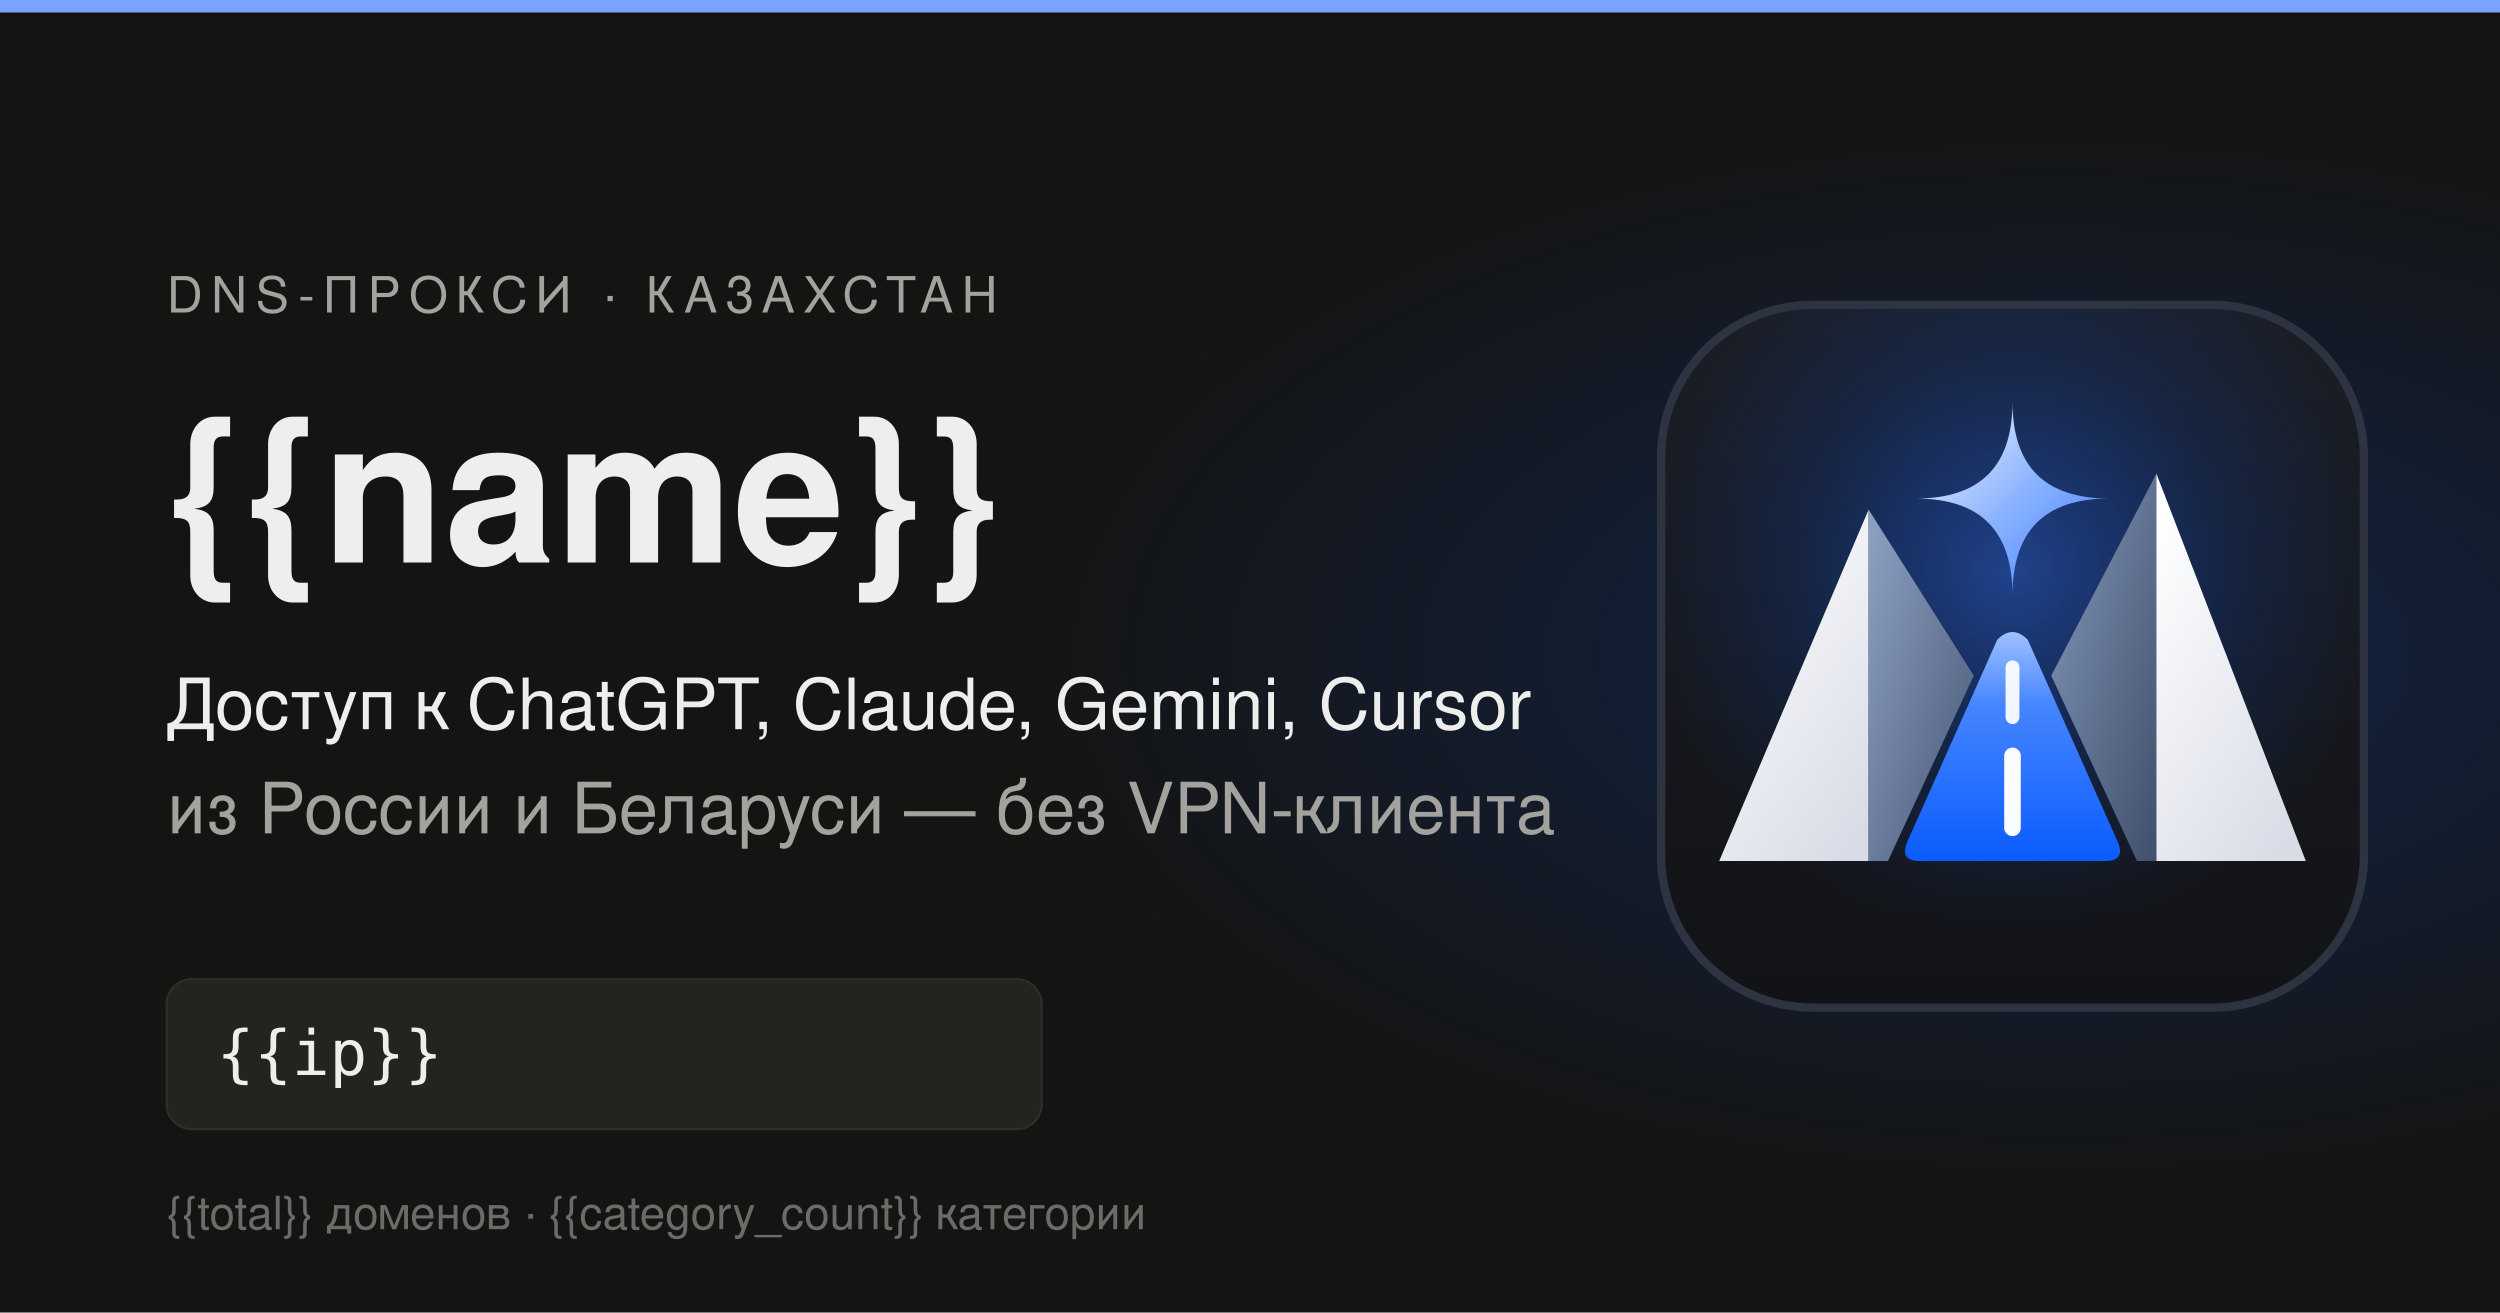
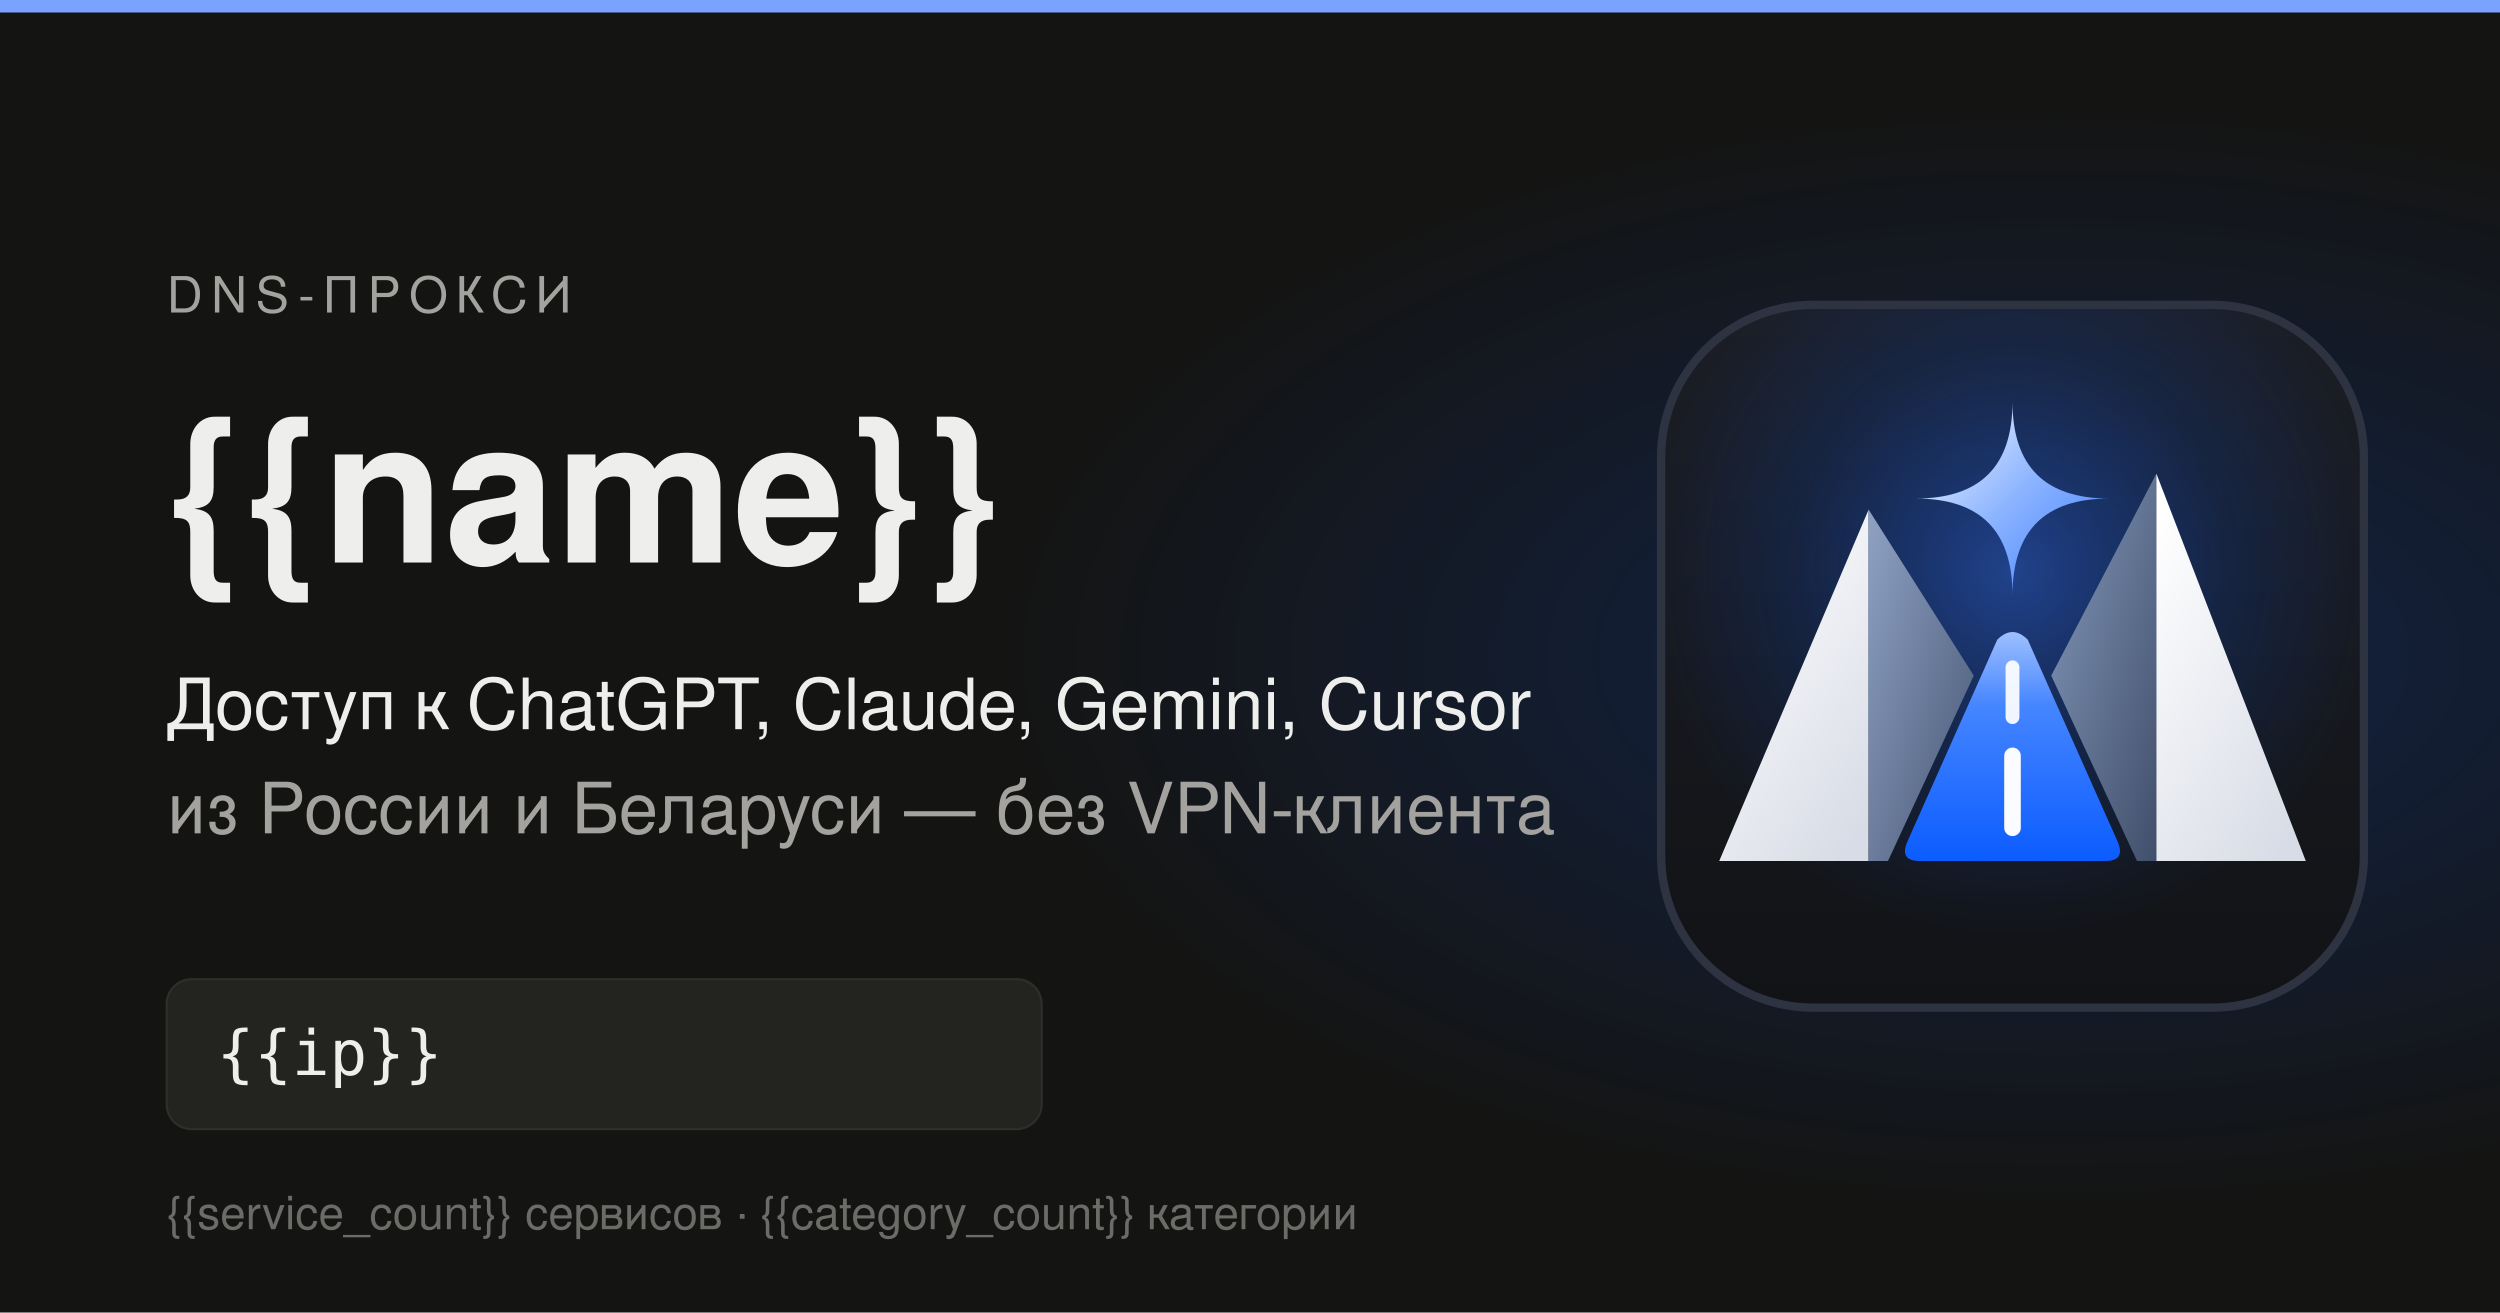
<svg xmlns="http://www.w3.org/2000/svg" width="1200" height="630" viewBox="0 0 1200 630">
  <defs>
    <linearGradient id="ogLogoBg" x1="0" y1="0" x2="0" y2="1">
      <stop offset="0%" stop-color="#1b1e26" />
      <stop offset="100%" stop-color="#121316" />
    </linearGradient>
    <radialGradient id="ogGlow" cx="50%" cy="38%" r="52%">
      <stop offset="0%" stop-color="#2b6eff" stop-opacity="0.48" />
      <stop offset="60%" stop-color="#0b5cff" stop-opacity="0.14" />
      <stop offset="100%" stop-color="#0b5cff" stop-opacity="0" />
    </radialGradient>
    <radialGradient id="ogBgGlow" cx="82%" cy="50%" r="42%">
      <stop offset="0%" stop-color="#0b5cff" stop-opacity="0.22" />
      <stop offset="100%" stop-color="#0b5cff" stop-opacity="0" />
    </radialGradient>
    <linearGradient id="ogLeftLit" x1="0.2" y1="0" x2="0.8" y2="1">
      <stop offset="0%" stop-color="#ffffff" />
      <stop offset="100%" stop-color="#d8dce6" />
    </linearGradient>
    <linearGradient id="ogLeftShade" x1="0" y1="0" x2="1" y2="1">
      <stop offset="0%" stop-color="#8fa2c4" />
      <stop offset="100%" stop-color="#485775" />
    </linearGradient>
    <linearGradient id="ogRightLit" x1="0.2" y1="0" x2="0.8" y2="1">
      <stop offset="0%" stop-color="#ffffff" />
      <stop offset="100%" stop-color="#d8dce6" />
    </linearGradient>
    <linearGradient id="ogRightShade" x1="0" y1="0" x2="1" y2="1">
      <stop offset="0%" stop-color="#8498ba" />
      <stop offset="100%" stop-color="#404f6b" />
    </linearGradient>
    <linearGradient id="ogRoad" x1="0.5" y1="0" x2="0.5" y2="1">
      <stop offset="0%" stop-color="#9ec0ff" />
      <stop offset="32%" stop-color="#4585ff" />
      <stop offset="100%" stop-color="#0b5cff" />
    </linearGradient>
    <linearGradient id="ogSpark" x1="0" y1="0" x2="1" y2="1">
      <stop offset="0%" stop-color="#ffffff" />
      <stop offset="50%" stop-color="#8cb4ff" />
      <stop offset="100%" stop-color="#3b7bff" />
    </linearGradient>
  </defs>
  <rect width="1200" height="630" fill="#141413" />
  <rect width="1200" height="630" fill="url(#ogBgGlow)" />
  <rect x="0" y="0" width="1200" height="6" fill="#7aa2ff" />
-   <text x="80" y="150" fill="#a3a29e" font-family="Helvetica,Arial,sans-serif" font-size="24" letter-spacing="4">DNS-ПРОКСИ · КАЗАХСТАН</text>
+   <text x="80" y="150" fill="#a3a29e" font-family="Helvetica,Arial,sans-serif" font-size="24" letter-spacing="4">DNS-ПРОКСИ</text>
  <text x="80" y="270" fill="#eeeeec" font-family="Helvetica,Arial,sans-serif" font-size="96" font-weight="700">{{name}}</text>
  <text x="80" y="350" fill="#eeeeec" font-family="Helvetica,Arial,sans-serif" font-size="34">Доступ к ChatGPT, Claude, Gemini, Cursor</text>
  <text x="80" y="400" fill="#a3a29e" font-family="Helvetica,Arial,sans-serif" font-size="34">из России и Беларуси — без VPN-клиента</text>
  <rect x="80" y="470" width="420" height="72" rx="12" fill="#232320" stroke="#2e2e2b" />
  <text x="104" y="516" fill="#eeeeec" font-family="Menlo,monospace" font-size="30">{{ip}}</text>
-   <text x="80" y="590" fill="#6b6b68" font-family="Helvetica,Arial,sans-serif" font-size="22">{{total}} доменов · {{category_count}} категории</text>
+   <text x="80" y="590" fill="#6b6b68" font-family="Helvetica,Arial,sans-serif" font-size="22">{{service_count}} сервисов · {{category_count}} категории</text>
  <g transform="translate(796, 145) scale(0.6640625)">
    <rect width="512" height="512" rx="112" fill="url(#ogLogoBg)" />
    <rect width="512" height="512" rx="112" fill="url(#ogGlow)" />
    <rect x="2" y="2" width="508" height="508" rx="110" fill="none" stroke="#2e3342" stroke-width="6" />
    <polygon points="44,404 152,150 152,404" fill="url(#ogLeftLit)" />
    <polygon points="152,150 228,270 166,404 152,404" fill="url(#ogLeftShade)" />
    <polygon points="360,124 284,270 346,404 360,404" fill="url(#ogRightShade)" />
    <polygon points="360,124 468,404 360,404" fill="url(#ogRightLit)" />
    <path d="M 245 244 Q 256 233 267 244 L 332 390 Q 338 404 323 404 L 189 404 Q 174 404 180 390 Z" fill="url(#ogRoad)" />
    <line x1="256" y1="264" x2="256" y2="300" stroke="#ffffff" stroke-width="10" stroke-linecap="round" opacity="0.92" />
    <line x1="256" y1="328" x2="256" y2="380" stroke="#ffffff" stroke-width="12" stroke-linecap="round" opacity="0.98" />
    <path d="M 256 72 Q 256 142 326 142 Q 256 142 256 212 Q 256 142 186 142 Q 256 142 256 72 Z" fill="url(#ogSpark)" />
  </g>
</svg>
